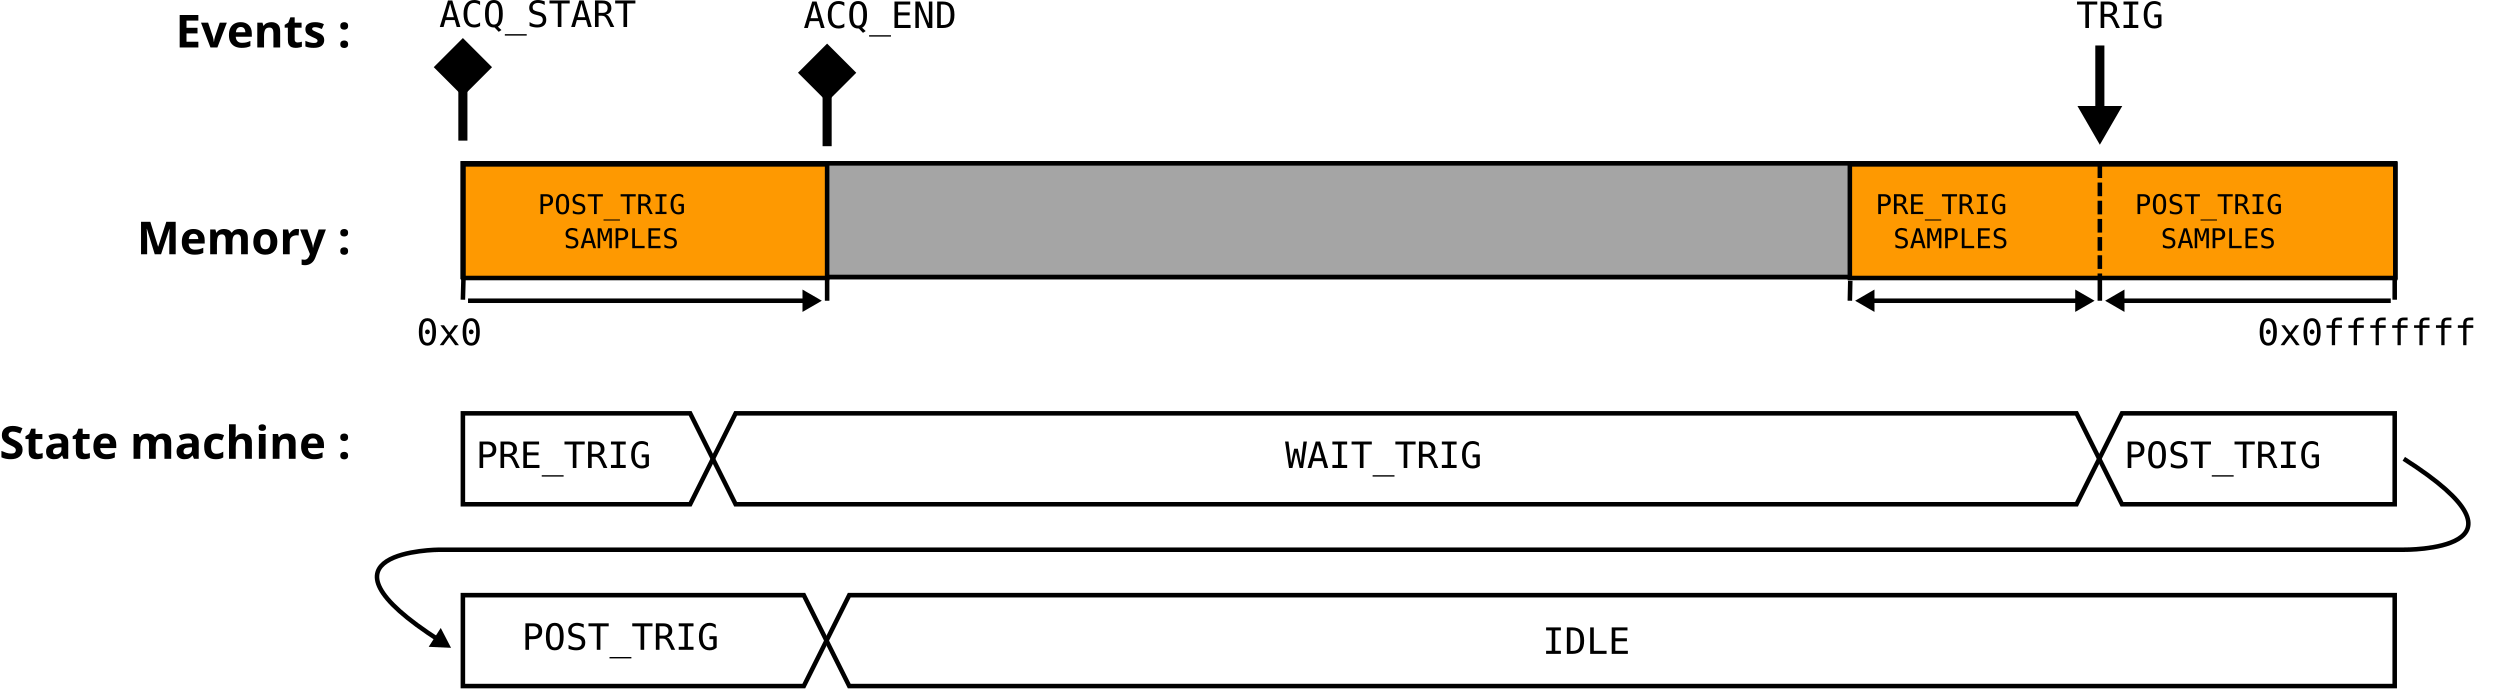
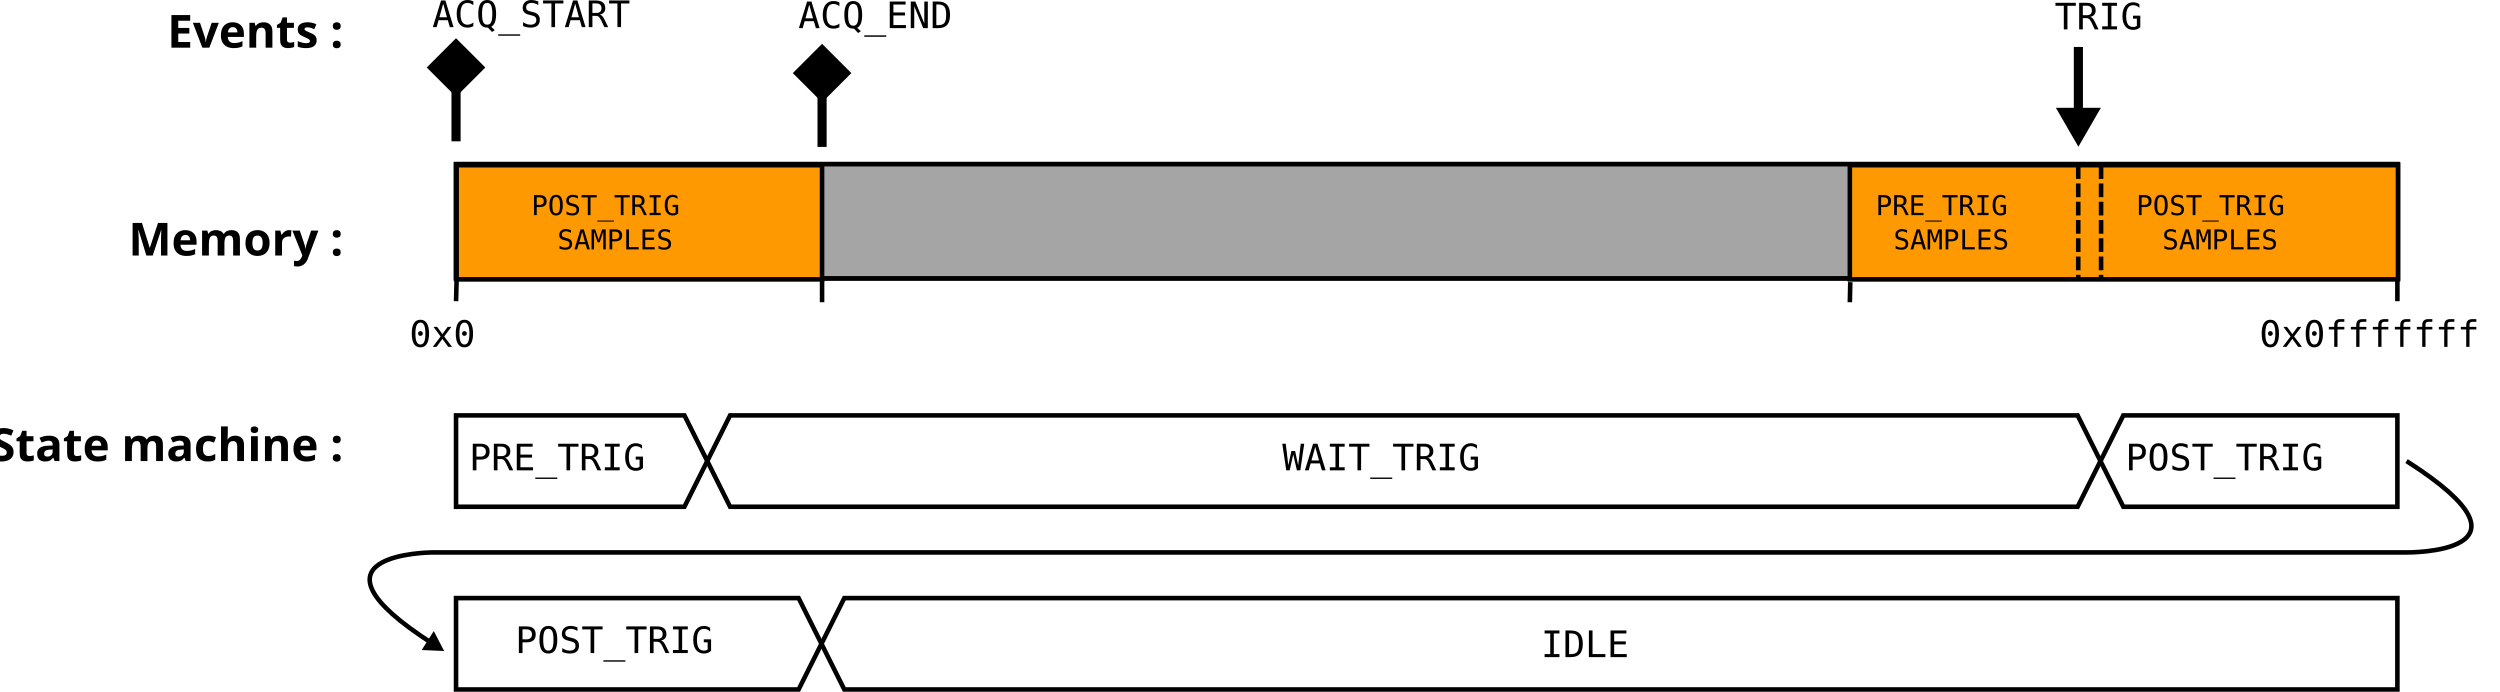
- <svg xmlns="http://www.w3.org/2000/svg" width="550" height="151.438" id="svg11097" version="1.1">
+ <svg xmlns="http://www.w3.org/2000/svg" width="547.3" height="151.438" id="svg11097" version="1.1">
  <defs id="defs11099">
    <marker orient="auto" refY="0" refX="0" id="TriangleInM" style="overflow:visible">
      <path id="path6392" d="m 5.77,0 -8.65,5 0,-10 8.65,5 z" style="fill-rule:evenodd;stroke:#000000;stroke-width:1pt;marker-start:none" transform="scale(-0.4,-0.4)" />
    </marker>
    <marker orient="auto" refY="0" refX="0" id="TriangleOutM-7" style="overflow:visible">
      <path id="path3734-9" d="m 5.77,0 -8.65,5 0,-10 8.65,5 z" style="fill-rule:evenodd;stroke:#000000;stroke-width:1pt;marker-start:none" transform="scale(0.4,0.4)" />
    </marker>
    <marker orient="auto" refY="0" refX="0" id="marker11034" style="overflow:visible">
      <path id="path11036" d="m 5.77,0 -8.65,5 0,-10 8.65,5 z" style="fill-rule:evenodd;stroke:#000000;stroke-width:1pt;marker-start:none" transform="scale(-0.4,-0.4)" />
    </marker>
    <marker orient="auto" refY="0" refX="0" id="marker11038" style="overflow:visible">
      <path id="path11040" d="m 5.77,0 -8.65,5 0,-10 8.65,5 z" style="fill-rule:evenodd;stroke:#000000;stroke-width:1pt;marker-start:none" transform="scale(0.4,0.4)" />
    </marker>
    <marker orient="auto" refY="0" refX="0" id="DiamondM" style="overflow:visible">
      <path id="path6338" d="M 0,-7.071 -7.071,0 0,7.071 7.071,0 0,-7.071 z" style="fill-rule:evenodd;stroke:#000000;stroke-width:1pt;marker-start:none" transform="scale(0.4,0.4)" />
    </marker>
    <marker orient="auto" refY="0" refX="0" id="marker11044" style="overflow:visible">
      <path id="path11046" d="m 5.77,0 -8.65,5 0,-10 8.65,5 z" style="fill-rule:evenodd;stroke:#000000;stroke-width:1pt;marker-start:none" transform="scale(0.4,0.4)" />
    </marker>
    <marker orient="auto" refY="0" refX="0" id="marker11048" style="overflow:visible">
      <path id="path11050" d="M 0,-7.071 -7.071,0 0,7.071 7.071,0 0,-7.071 z" style="fill-rule:evenodd;stroke:#000000;stroke-width:1pt;marker-start:none" transform="scale(0.4,0.4)" />
    </marker>
    <marker orient="auto" refY="0" refX="0" id="TriangleInM-5" style="overflow:visible">
      <path id="path6392-4" d="m 5.77,0 -8.65,5 0,-10 8.65,5 z" style="fill-rule:evenodd;stroke:#000000;stroke-width:1pt;marker-start:none" transform="scale(-0.4,-0.4)" />
    </marker>
    <marker orient="auto" refY="0" refX="0" id="TriangleOutM-7-8" style="overflow:visible">
      <path id="path3734-9-4" d="m 5.77,0 -8.65,5 0,-10 8.65,5 z" style="fill-rule:evenodd;stroke:#000000;stroke-width:1pt;marker-start:none" transform="scale(0.4,0.4)" />
    </marker>
    <marker orient="auto" refY="0" refX="0" id="TriangleInM-4" style="overflow:visible">
      <path id="path6392-2" d="m 5.77,0 -8.65,5 0,-10 8.65,5 z" style="fill-rule:evenodd;stroke:#000000;stroke-width:1pt;marker-start:none" transform="scale(-0.4,-0.4)" />
    </marker>
    <marker orient="auto" refY="0" refX="0" id="TriangleOutM-7-9" style="overflow:visible">
      <path id="path3734-9-47" d="m 5.77,0 -8.65,5 0,-10 8.65,5 z" style="fill-rule:evenodd;stroke:#000000;stroke-width:1pt;marker-start:none" transform="scale(0.4,0.4)" />
    </marker>
  </defs>
-   <g id="layer1" transform="translate(-67.37251,-261.6994)">
-     <rect style="opacity:0.99;fill:none;stroke:#000000;stroke-width:1;stroke-linejoin:miter;stroke-miterlimit:4;stroke-opacity:1;stroke-dasharray:none;stroke-dashoffset:0" id="rect3287" width="425" height="25" x="169.207" y="297.637" />
-     <path style="fill:none;stroke:#000000;stroke-width:2;stroke-linecap:square;stroke-linejoin:miter;stroke-miterlimit:4;stroke-opacity:1;stroke-dasharray:none;marker-mid:none;marker-end:url(#DiamondM)" d="m 169.207,291.637 0,-15.158" id="path5968" />
-     <path style="fill:none;stroke:#000000;stroke-width:2;stroke-linecap:square;stroke-linejoin:miter;stroke-miterlimit:4;stroke-opacity:1;stroke-dasharray:none;marker-mid:none;marker-end:url(#TriangleOutM-7)" d="m 529.339,272.705 0,15.158" id="path5968-1" />
-     <text xml:space="preserve" style="font-size:10px;font-style:normal;font-variant:normal;font-weight:bold;font-stretch:normal;text-align:end;line-height:125%;writing-mode:lr-tb;text-anchor:end;fill:#000000;fill-opacity:1;stroke:none;font-family:Verdana;-inkscape-font-specification:Verdana Bold" x="157.522" y="272.137" id="text3281-3">
-       <tspan id="tspan4235-0" x="157.522" y="272.137">Events :</tspan>
+   <g id="layer1" transform="translate(-67.40617,-261.9742)">
+     <rect style="opacity:0.99;fill:none;stroke:#000000;stroke-width:1;stroke-linejoin:miter;stroke-miterlimit:4;stroke-opacity:1;stroke-dasharray:none;stroke-dashoffset:0" id="rect3287" width="425" height="25" x="167.241" y="297.912" />
+     <path style="fill:none;stroke:#000000;stroke-width:2;stroke-linecap:square;stroke-linejoin:miter;stroke-miterlimit:4;stroke-opacity:1;stroke-dasharray:none;marker-mid:none;marker-end:url(#DiamondM)" d="m 167.241,291.912 0,-15.158" id="path5968" />
+     <path style="fill:none;stroke:#000000;stroke-width:2;stroke-linecap:square;stroke-linejoin:miter;stroke-miterlimit:4;stroke-opacity:1;stroke-dasharray:none;marker-mid:none;marker-end:url(#TriangleOutM-7)" d="m 522.406,273.254 0,15.158" id="path5968-1" />
+     <text xml:space="preserve" style="font-size:10px;font-style:normal;font-variant:normal;font-weight:bold;font-stretch:normal;text-align:end;line-height:125%;writing-mode:lr-tb;text-anchor:end;fill:#000000;fill-opacity:1;stroke:none;font-family:Verdana;-inkscape-font-specification:Verdana Bold" x="155.556" y="272.412" id="text3281-3">
+       <tspan id="tspan4235-0" x="155.556" y="272.412">Events :</tspan>
    </text>
-     <text xml:space="preserve" style="font-size:10px;font-style:normal;font-variant:normal;font-weight:bold;font-stretch:normal;text-align:end;line-height:125%;writing-mode:lr-tb;text-anchor:end;fill:#000000;fill-opacity:1;stroke:none;font-family:Verdana;-inkscape-font-specification:Verdana Bold" x="157.522" y="317.637" id="text3281-3-4">
-       <tspan id="tspan4235-0-8" x="157.522" y="317.637">Memory :</tspan>
+     <text xml:space="preserve" style="font-size:10px;font-style:normal;font-variant:normal;font-weight:bold;font-stretch:normal;text-align:end;line-height:125%;writing-mode:lr-tb;text-anchor:end;fill:#000000;fill-opacity:1;stroke:none;font-family:Verdana;-inkscape-font-specification:Verdana Bold" x="155.556" y="317.912" id="text3281-3-4">
+       <tspan id="tspan4235-0-8" x="155.556" y="317.912">Memory :</tspan>
    </text>
-     <text xml:space="preserve" style="font-size:10px;font-style:normal;font-variant:normal;font-weight:bold;font-stretch:normal;text-align:end;line-height:125%;writing-mode:lr-tb;text-anchor:end;fill:#000000;fill-opacity:1;stroke:none;font-family:Verdana;-inkscape-font-specification:Verdana Bold" x="157.522" y="362.637" id="text3281-3-2">
-       <tspan id="tspan4235-0-0" x="157.522" y="362.637">State machine :</tspan>
+     <text xml:space="preserve" style="font-size:10px;font-style:normal;font-variant:normal;font-weight:bold;font-stretch:normal;text-align:end;line-height:125%;writing-mode:lr-tb;text-anchor:end;fill:#000000;fill-opacity:1;stroke:none;font-family:Verdana;-inkscape-font-specification:Verdana Bold" x="155.556" y="362.912" id="text3281-3-2">
+       <tspan id="tspan4235-0-0" x="155.556" y="362.912">State machine :</tspan>
    </text>
-     <path style="fill:none;stroke:#000000;stroke-width:2;stroke-linecap:square;stroke-linejoin:miter;stroke-miterlimit:4;stroke-opacity:1;stroke-dasharray:none;marker-mid:none;marker-end:url(#DiamondM)" d="m 249.339,292.862 0,-15.158" id="path5968-5" />
-     <text xml:space="preserve" style="font-size:8px;font-style:normal;font-variant:normal;font-weight:normal;font-stretch:normal;text-align:center;line-height:125%;writing-mode:lr-tb;text-anchor:middle;fill:#000000;fill-opacity:1;stroke:none;font-family:Verdana;-inkscape-font-specification:Verdana" x="190.864" y="267.637" id="text3291-3">
-       <tspan x="190.864" y="267.637" id="tspan3295-7" style="font-style:normal;font-variant:normal;font-weight:normal;font-stretch:normal;font-family:Monospace;-inkscape-font-specification:Monospace">ACQ_START</tspan>
+     <path style="fill:none;stroke:#000000;stroke-width:2;stroke-linecap:square;stroke-linejoin:miter;stroke-miterlimit:4;stroke-opacity:1;stroke-dasharray:none;marker-mid:none;marker-end:url(#DiamondM)" d="m 247.373,293.137 0,-15.158" id="path5968-5" />
+     <text xml:space="preserve" style="font-size:8px;font-style:normal;font-variant:normal;font-weight:normal;font-stretch:normal;text-align:center;line-height:125%;writing-mode:lr-tb;text-anchor:middle;fill:#000000;fill-opacity:1;stroke:none;font-family:Verdana;-inkscape-font-specification:Verdana" x="188.897" y="267.912" id="text3291-3">
+       <tspan x="188.897" y="267.912" id="tspan3295-7" style="font-style:normal;font-variant:normal;font-weight:normal;font-stretch:normal;font-family:Monospace;-inkscape-font-specification:Monospace">ACQ_START</tspan>
    </text>
-     <text xml:space="preserve" style="font-size:8px;font-style:normal;font-variant:normal;font-weight:normal;font-stretch:normal;text-align:center;line-height:125%;writing-mode:lr-tb;text-anchor:middle;fill:#000000;fill-opacity:1;stroke:none;font-family:Verdana;-inkscape-font-specification:Verdana" x="538.964" y="267.862" id="text3291-3-7">
-       <tspan x="538.964" y="267.862" id="tspan3295-7-8" style="font-style:normal;font-variant:normal;font-weight:normal;font-stretch:normal;font-family:Monospace;-inkscape-font-specification:Monospace">TRIG</tspan>
+     <text xml:space="preserve" style="font-size:8px;font-style:normal;font-variant:normal;font-weight:normal;font-stretch:normal;text-align:center;line-height:125%;writing-mode:lr-tb;text-anchor:middle;fill:#000000;fill-opacity:1;stroke:none;font-family:Verdana;-inkscape-font-specification:Verdana" x="532.031" y="268.412" id="text3291-3-7">
+       <tspan x="532.031" y="268.412" id="tspan3295-7-8" style="font-style:normal;font-variant:normal;font-weight:normal;font-stretch:normal;font-family:Monospace;-inkscape-font-specification:Monospace">TRIG</tspan>
    </text>
-     <text xml:space="preserve" style="font-size:8px;font-style:normal;font-variant:normal;font-weight:normal;font-stretch:normal;text-align:center;line-height:125%;writing-mode:lr-tb;text-anchor:middle;fill:#000000;fill-opacity:1;stroke:none;font-family:Verdana;-inkscape-font-specification:Verdana" x="266.183" y="267.862" id="text3291-3-4">
-       <tspan x="266.183" y="267.862" id="tspan3295-7-5" style="font-style:normal;font-variant:normal;font-weight:normal;font-stretch:normal;font-family:Monospace;-inkscape-font-specification:Monospace">ACQ_END</tspan>
+     <text xml:space="preserve" style="font-size:8px;font-style:normal;font-variant:normal;font-weight:normal;font-stretch:normal;text-align:center;line-height:125%;writing-mode:lr-tb;text-anchor:middle;fill:#000000;fill-opacity:1;stroke:none;font-family:Verdana;-inkscape-font-specification:Verdana" x="264.216" y="268.137" id="text3291-3-4">
+       <tspan x="264.216" y="268.137" id="tspan3295-7-5" style="font-style:normal;font-variant:normal;font-weight:normal;font-stretch:normal;font-family:Monospace;-inkscape-font-specification:Monospace">ACQ_END</tspan>
    </text>
-     <text xml:space="preserve" style="font-size:8px;font-style:normal;font-variant:normal;font-weight:normal;font-stretch:normal;text-align:center;line-height:125%;writing-mode:lr-tb;text-anchor:middle;fill:#000000;fill-opacity:1;stroke:none;font-family:Verdana;-inkscape-font-specification:Verdana" x="196.573" y="364.662" id="text3291-3-42">
-       <tspan x="196.573" y="364.662" id="tspan3295-7-6" style="font-style:normal;font-variant:normal;font-weight:normal;font-stretch:normal;font-family:Monospace;-inkscape-font-specification:Monospace">PRE_TRIG</tspan>
+     <text xml:space="preserve" style="font-size:8px;font-style:normal;font-variant:normal;font-weight:normal;font-stretch:normal;text-align:center;line-height:125%;writing-mode:lr-tb;text-anchor:middle;fill:#000000;fill-opacity:1;stroke:none;font-family:Verdana;-inkscape-font-specification:Verdana" x="194.606" y="364.937" id="text3291-3-42">
+       <tspan x="194.606" y="364.937" id="tspan3295-7-6" style="font-style:normal;font-variant:normal;font-weight:normal;font-stretch:normal;font-family:Monospace;-inkscape-font-specification:Monospace">PRE_TRIG</tspan>
    </text>
-     <text xml:space="preserve" style="font-size:8px;font-style:normal;font-variant:normal;font-weight:normal;font-stretch:normal;text-align:center;line-height:125%;writing-mode:lr-tb;text-anchor:middle;fill:#000000;fill-opacity:1;stroke:none;font-family:Verdana;-inkscape-font-specification:Verdana" x="376.957" y="364.662" id="text3291-3-3">
-       <tspan x="376.957" y="364.662" id="tspan3295-7-0" style="font-style:normal;font-variant:normal;font-weight:normal;font-stretch:normal;font-family:Monospace;-inkscape-font-specification:Monospace">WAIT_TRIG</tspan>
+     <text xml:space="preserve" style="font-size:8px;font-style:normal;font-variant:normal;font-weight:normal;font-stretch:normal;text-align:center;line-height:125%;writing-mode:lr-tb;text-anchor:middle;fill:#000000;fill-opacity:1;stroke:none;font-family:Verdana;-inkscape-font-specification:Verdana" x="374.991" y="364.937" id="text3291-3-3">
+       <tspan x="374.991" y="364.937" id="tspan3295-7-0" style="font-style:normal;font-variant:normal;font-weight:normal;font-stretch:normal;font-family:Monospace;-inkscape-font-specification:Monospace">WAIT_TRIG</tspan>
    </text>
-     <text xml:space="preserve" style="font-size:8px;font-style:normal;font-variant:normal;font-weight:normal;font-stretch:normal;text-align:center;line-height:125%;writing-mode:lr-tb;text-anchor:middle;fill:#000000;fill-opacity:1;stroke:none;font-family:Verdana;-inkscape-font-specification:Verdana" x="209.073" y="404.662" id="text3291-3-6">
-       <tspan x="209.073" y="404.662" id="tspan3295-7-62" style="font-style:normal;font-variant:normal;font-weight:normal;font-stretch:normal;font-family:Monospace;-inkscape-font-specification:Monospace">POST_TRIG</tspan>
+     <text xml:space="preserve" style="font-size:8px;font-style:normal;font-variant:normal;font-weight:normal;font-stretch:normal;text-align:center;line-height:125%;writing-mode:lr-tb;text-anchor:middle;fill:#000000;fill-opacity:1;stroke:none;font-family:Verdana;-inkscape-font-specification:Verdana" x="207.106" y="404.937" id="text3291-3-6">
+       <tspan x="207.106" y="404.937" id="tspan3295-7-62" style="font-style:normal;font-variant:normal;font-weight:normal;font-stretch:normal;font-family:Monospace;-inkscape-font-specification:Monospace">POST_TRIG</tspan>
    </text>
-     <text xml:space="preserve" style="font-size:8px;font-style:normal;font-variant:normal;font-weight:normal;font-stretch:normal;text-align:center;line-height:125%;writing-mode:lr-tb;text-anchor:middle;fill:#000000;fill-opacity:1;stroke:none;font-family:Verdana;-inkscape-font-specification:Verdana" x="421.569" y="405.553" id="text3291-3-9">
-       <tspan x="421.569" y="405.553" id="tspan3295-7-63" style="font-style:normal;font-variant:normal;font-weight:normal;font-stretch:normal;font-family:Monospace;-inkscape-font-specification:Monospace">IDLE</tspan>
+     <text xml:space="preserve" style="font-size:8px;font-style:normal;font-variant:normal;font-weight:normal;font-stretch:normal;text-align:center;line-height:125%;writing-mode:lr-tb;text-anchor:middle;fill:#000000;fill-opacity:1;stroke:none;font-family:Verdana;-inkscape-font-specification:Verdana" x="419.602" y="405.828" id="text3291-3-9">
+       <tspan x="419.602" y="405.828" id="tspan3295-7-63" style="font-style:normal;font-variant:normal;font-weight:normal;font-stretch:normal;font-family:Monospace;-inkscape-font-specification:Monospace">IDLE</tspan>
    </text>
-     <rect style="opacity:0.99;fill:#a4a4a4;fill-opacity:1;stroke:#000000;stroke-width:1;stroke-linejoin:miter;stroke-miterlimit:4;stroke-opacity:1;stroke-dasharray:none;stroke-dashoffset:0" id="rect3287-5" width="425.131" height="25" x="169.207" y="297.637" />
-     <text xml:space="preserve" style="font-size:8px;font-style:normal;font-variant:normal;font-weight:normal;font-stretch:normal;text-align:center;line-height:125%;writing-mode:lr-tb;text-anchor:middle;fill:#000000;fill-opacity:1;stroke:none;font-family:Verdana;-inkscape-font-specification:Verdana" x="171.426" y="337.637" id="text3291-3-90">
-       <tspan x="171.426" y="337.637" id="tspan3295-7-4" style="font-style:normal;font-variant:normal;font-weight:normal;font-stretch:normal;font-family:Monospace;-inkscape-font-specification:Monospace">0x0</tspan>
+     <rect style="opacity:0.99;fill:#a4a4a4;fill-opacity:1;stroke:#000000;stroke-width:1;stroke-linejoin:miter;stroke-miterlimit:4;stroke-opacity:1;stroke-dasharray:none;stroke-dashoffset:0" id="rect3287-5" width="425.131" height="25" x="167.241" y="297.912" />
+     <text xml:space="preserve" style="font-size:8px;font-style:normal;font-variant:normal;font-weight:normal;font-stretch:normal;text-align:center;line-height:125%;writing-mode:lr-tb;text-anchor:middle;fill:#000000;fill-opacity:1;stroke:none;font-family:Verdana;-inkscape-font-specification:Verdana" x="169.46" y="337.912" id="text3291-3-90">
+       <tspan x="169.46" y="337.912" id="tspan3295-7-4" style="font-style:normal;font-variant:normal;font-weight:normal;font-stretch:normal;font-family:Monospace;-inkscape-font-specification:Monospace">0x0</tspan>
    </text>
-     <text xml:space="preserve" style="font-size:8px;font-style:normal;font-variant:normal;font-weight:normal;font-stretch:normal;text-align:center;line-height:125%;writing-mode:lr-tb;text-anchor:middle;fill:#000000;fill-opacity:1;stroke:none;font-family:Verdana;-inkscape-font-specification:Verdana" x="593.27" y="337.637" id="text3291-3-90-76">
-       <tspan x="593.27" y="337.637" id="tspan3295-7-4-3" style="font-style:normal;font-variant:normal;font-weight:normal;font-stretch:normal;font-family:Monospace;-inkscape-font-specification:Monospace">0x0fffffff</tspan>
+     <text xml:space="preserve" style="font-size:8px;font-style:normal;font-variant:normal;font-weight:normal;font-stretch:normal;text-align:center;line-height:125%;writing-mode:lr-tb;text-anchor:middle;fill:#000000;fill-opacity:1;stroke:none;font-family:Verdana;-inkscape-font-specification:Verdana" x="591.304" y="337.912" id="text3291-3-90-76">
+       <tspan x="591.304" y="337.912" id="tspan3295-7-4-3" style="font-style:normal;font-variant:normal;font-weight:normal;font-stretch:normal;font-family:Monospace;-inkscape-font-specification:Monospace">0x0fffffff</tspan>
    </text>
-     <path style="fill:none;stroke:#000000;stroke-width:1px;stroke-linecap:butt;stroke-linejoin:miter;stroke-opacity:1" d="m 169.339,322.862 -0.131,4.775" id="path10314" />
-     <path style="fill:none;stroke:#000000;stroke-width:1px;stroke-linecap:butt;stroke-linejoin:miter;stroke-opacity:1" d="m 529.339,322.862 0,5" id="path10316" />
-     <path style="fill:none;stroke:#000000;stroke-width:1px;stroke-linecap:butt;stroke-linejoin:miter;stroke-opacity:1" d="m 474.432,323.466 -0.093,4.396" id="path10318" />
-     <path style="fill:none;stroke:#000000;stroke-width:1px;stroke-linecap:butt;stroke-linejoin:miter;stroke-opacity:1" d="m 594.207,322.637 0,5" id="path10320" />
-     <path style="fill:none;stroke:#000000;stroke-width:1px;stroke-linecap:butt;stroke-linejoin:miter;stroke-opacity:1" d="m 249.339,322.862 0,5" id="path10344" />
-     <path style="fill:none;stroke:#000000;stroke-width:1px;stroke-linecap:butt;stroke-linejoin:miter;stroke-opacity:1;marker-start:url(#TriangleInM);marker-end:url(#TriangleOutM-7)" d="m 478.339,327.862 47,0" id="path10346" />
-     <path style="fill:none;stroke:#000000;stroke-width:1;stroke-linecap:butt;stroke-linejoin:miter;stroke-miterlimit:4;stroke-opacity:1;stroke-dasharray:none;marker-start:url(#TriangleInM);marker-end:none" d="m 533.339,327.862 60,0" id="path10346-7" />
-     <rect style="opacity:0.99;fill:#ff9900;fill-opacity:1;stroke:#000000;stroke-width:1;stroke-linejoin:miter;stroke-miterlimit:4;stroke-opacity:1;stroke-dasharray:none;stroke-dashoffset:0" id="rect3287-5-2" width="80" height="25" x="169.339" y="297.862" />
-     <text xml:space="preserve" style="font-size:8px;font-style:normal;font-variant:normal;font-weight:normal;font-stretch:normal;text-align:center;line-height:125%;writing-mode:lr-tb;text-anchor:middle;fill:#000000;fill-opacity:1;stroke:none;font-family:Verdana;-inkscape-font-specification:Verdana" x="209.238" y="308.796" id="text3291-3-90-6-6">
-       <tspan x="209.238" y="308.796" id="tspan3295-7-4-5-1" style="font-size:6px;font-style:normal;font-variant:normal;font-weight:normal;font-stretch:normal;font-family:Monospace;-inkscape-font-specification:Monospace">POST_TRIG</tspan>
-       <tspan x="209.238" y="316.296" style="font-size:6px;font-style:normal;font-variant:normal;font-weight:normal;font-stretch:normal;font-family:Monospace;-inkscape-font-specification:Monospace" id="tspan12419">SAMPLES</tspan>
+     <path style="fill:none;stroke:#000000;stroke-width:1px;stroke-linecap:butt;stroke-linejoin:miter;stroke-opacity:1" d="m 167.373,323.137 -0.131,4.775" id="path10314" />
+     <path style="fill:none;stroke:#000000;stroke-width:1px;stroke-linecap:butt;stroke-linejoin:miter;stroke-opacity:1" d="m 472.466,323.741 -0.093,4.396" id="path10318" />
+     <path style="fill:none;stroke:#000000;stroke-width:1px;stroke-linecap:butt;stroke-linejoin:miter;stroke-opacity:1" d="m 592.241,322.912 0,5" id="path10320" />
+     <path style="fill:none;stroke:#000000;stroke-width:1px;stroke-linecap:butt;stroke-linejoin:miter;stroke-opacity:1" d="m 247.373,323.137 0,5" id="path10344" />
+     <rect style="opacity:0.99;fill:#ff9900;fill-opacity:1;stroke:#000000;stroke-width:1;stroke-linejoin:miter;stroke-miterlimit:4;stroke-opacity:1;stroke-dasharray:none;stroke-dashoffset:0" id="rect3287-5-2" width="80" height="25" x="167.373" y="298.137" />
+     <text xml:space="preserve" style="font-size:8px;font-style:normal;font-variant:normal;font-weight:normal;font-stretch:normal;text-align:center;line-height:125%;writing-mode:lr-tb;text-anchor:middle;fill:#000000;fill-opacity:1;stroke:none;font-family:Verdana;-inkscape-font-specification:Verdana" x="207.271" y="309.071" id="text3291-3-90-6-6">
+       <tspan x="207.271" y="309.071" id="tspan3295-7-4-5-1" style="font-size:6px;font-style:normal;font-variant:normal;font-weight:normal;font-stretch:normal;font-family:Monospace;-inkscape-font-specification:Monospace">POST_TRIG</tspan>
+       <tspan x="207.271" y="316.571" style="font-size:6px;font-style:normal;font-variant:normal;font-weight:normal;font-stretch:normal;font-family:Monospace;-inkscape-font-specification:Monospace" id="tspan12419">SAMPLES</tspan>
    </text>
-     <rect style="opacity:0.99;fill:#ff9900;fill-opacity:1;stroke:#000000;stroke-width:1;stroke-linejoin:miter;stroke-miterlimit:4;stroke-opacity:1;stroke-dasharray:none;stroke-dashoffset:0" id="rect3287-5-2-5" width="120" height="25" x="474.339" y="297.862" />
-     <path style="fill:none;stroke:#000000;stroke-width:1px;stroke-linecap:butt;stroke-linejoin:miter;stroke-opacity:1;marker-start:none;marker-end:url(#TriangleOutM-7)" d="m 170.339,327.862 75,0" id="path10346-7-0" />
-     <text xml:space="preserve" style="font-size:8px;font-style:normal;font-variant:normal;font-weight:normal;font-stretch:normal;text-align:center;line-height:125%;writing-mode:lr-tb;text-anchor:middle;fill:#000000;fill-opacity:1;stroke:none;font-family:Verdana;-inkscape-font-specification:Verdana" x="560.581" y="308.796" id="text3291-3-90-6-6-8">
-       <tspan x="560.581" y="308.796" id="tspan3295-7-4-5-1-1" style="font-size:6px;font-style:normal;font-variant:normal;font-weight:normal;font-stretch:normal;font-family:Monospace;-inkscape-font-specification:Monospace">POST_TRIG</tspan>
-       <tspan x="560.581" y="316.296" style="font-size:6px;font-style:normal;font-variant:normal;font-weight:normal;font-stretch:normal;font-family:Monospace;-inkscape-font-specification:Monospace" id="tspan12419-5">SAMPLES</tspan>
+     <rect style="opacity:0.99;fill:#ff9900;fill-opacity:1;stroke:#000000;stroke-width:1;stroke-linejoin:miter;stroke-miterlimit:4;stroke-opacity:1;stroke-dasharray:none;stroke-dashoffset:0" id="rect3287-5-2-5" width="120" height="25" x="472.373" y="298.137" />
+     <text xml:space="preserve" style="font-size:8px;font-style:normal;font-variant:normal;font-weight:normal;font-stretch:normal;text-align:center;line-height:125%;writing-mode:lr-tb;text-anchor:middle;fill:#000000;fill-opacity:1;stroke:none;font-family:Verdana;-inkscape-font-specification:Verdana" x="558.615" y="309.071" id="text3291-3-90-6-6-8">
+       <tspan x="558.615" y="309.071" id="tspan3295-7-4-5-1-1" style="font-size:6px;font-style:normal;font-variant:normal;font-weight:normal;font-stretch:normal;font-family:Monospace;-inkscape-font-specification:Monospace">POST_TRIG</tspan>
+       <tspan x="558.615" y="316.571" style="font-size:6px;font-style:normal;font-variant:normal;font-weight:normal;font-stretch:normal;font-family:Monospace;-inkscape-font-specification:Monospace" id="tspan12419-5">SAMPLES</tspan>
    </text>
-     <text xml:space="preserve" style="font-size:8px;font-style:normal;font-variant:normal;font-weight:normal;font-stretch:normal;text-align:center;line-height:125%;writing-mode:lr-tb;text-anchor:middle;fill:#000000;fill-opacity:1;stroke:none;font-family:Verdana;-inkscape-font-specification:Verdana" x="501.738" y="308.796" id="text3291-3-90-6">
-       <tspan x="501.738" y="308.796" id="tspan3295-7-4-5" style="font-size:6px;font-style:normal;font-variant:normal;font-weight:normal;font-stretch:normal;font-family:Monospace;-inkscape-font-specification:Monospace">PRE_TRIG</tspan>
-       <tspan x="501.738" y="316.296" style="font-size:6px;font-style:normal;font-variant:normal;font-weight:normal;font-stretch:normal;font-family:Monospace;-inkscape-font-specification:Monospace" id="tspan12417">SAMPLES</tspan>
+     <text xml:space="preserve" style="font-size:8px;font-style:normal;font-variant:normal;font-weight:normal;font-stretch:normal;text-align:center;line-height:125%;writing-mode:lr-tb;text-anchor:middle;fill:#000000;fill-opacity:1;stroke:none;font-family:Verdana;-inkscape-font-specification:Verdana" x="499.771" y="309.071" id="text3291-3-90-6">
+       <tspan x="499.771" y="309.071" id="tspan3295-7-4-5" style="font-size:6px;font-style:normal;font-variant:normal;font-weight:normal;font-stretch:normal;font-family:Monospace;-inkscape-font-specification:Monospace">PRE_TRIG</tspan>
+       <tspan x="499.771" y="316.571" style="font-size:6px;font-style:normal;font-variant:normal;font-weight:normal;font-stretch:normal;font-family:Monospace;-inkscape-font-specification:Monospace" id="tspan12417">SAMPLES</tspan>
    </text>
-     <path style="fill:none;stroke:#000000;stroke-width:1;stroke-linecap:butt;stroke-linejoin:miter;stroke-miterlimit:4;stroke-opacity:1;stroke-dasharray:3, 1;stroke-dashoffset:0" d="m 529.339,297.862 0,25" id="path12449" />
-     <path style="fill:none;stroke:#000000;stroke-width:1px;stroke-linecap:butt;stroke-linejoin:miter;stroke-opacity:1" d="m 224.207,362.637 5,-10 295,0 5,10 -5,10 -295,0 -5,-10 z" id="path12993" />
-     <path style="fill:none;stroke:#000000;stroke-width:1px;stroke-linecap:butt;stroke-linejoin:miter;stroke-opacity:1" d="m 529.207,362.637 5,-10 60,0 0,20 -60,0 -5,-10 z" id="path12995" />
-     <path style="fill:none;stroke:#000000;stroke-width:1px;stroke-linecap:butt;stroke-linejoin:miter;stroke-opacity:1" d="m 169.207,392.637 0,20 75,0 5,-10 -5,-10 -75,0 z" id="path12997" />
-     <path style="fill:none;stroke:#000000;stroke-width:1px;stroke-linecap:butt;stroke-linejoin:miter;stroke-opacity:1" d="m 249.207,402.637 5,-10 340,0 0,20 -340,0 -5,-10 z" id="path13003" />
-     <text xml:space="preserve" style="font-size:8px;font-style:normal;font-variant:normal;font-weight:normal;font-stretch:normal;text-align:center;line-height:125%;writing-mode:lr-tb;text-anchor:middle;fill:#000000;fill-opacity:1;stroke:none;font-family:Verdana;-inkscape-font-specification:Verdana" x="561.573" y="364.662" id="text3291-3-6-6">
-       <tspan x="561.573" y="364.662" id="tspan3295-7-62-5" style="font-style:normal;font-variant:normal;font-weight:normal;font-stretch:normal;font-family:Monospace;-inkscape-font-specification:Monospace">POST_TRIG</tspan>
+     <path style="fill:none;stroke:#000000;stroke-width:1;stroke-linecap:butt;stroke-linejoin:miter;stroke-miterlimit:4;stroke-opacity:1;stroke-dasharray:3, 1;stroke-dashoffset:0" d="m 527.373,298.137 0,25" id="path12449" />
+     <path style="fill:none;stroke:#000000;stroke-width:1px;stroke-linecap:butt;stroke-linejoin:miter;stroke-opacity:1" d="m 222.241,362.912 5,-10 295,0 5,10 -5,10 -295,0 -5,-10 z" id="path12993" />
+     <path style="fill:none;stroke:#000000;stroke-width:1px;stroke-linecap:butt;stroke-linejoin:miter;stroke-opacity:1" d="m 527.241,362.912 5,-10 60,0 0,20 -60,0 -5,-10 z" id="path12995" />
+     <path style="fill:none;stroke:#000000;stroke-width:1px;stroke-linecap:butt;stroke-linejoin:miter;stroke-opacity:1" d="m 167.241,392.912 0,20 75,0 5,-10 -5,-10 -75,0 z" id="path12997" />
+     <path style="fill:none;stroke:#000000;stroke-width:1px;stroke-linecap:butt;stroke-linejoin:miter;stroke-opacity:1" d="m 247.241,402.912 5,-10 340,0 0,20 -340,0 -5,-10 z" id="path13003" />
+     <text xml:space="preserve" style="font-size:8px;font-style:normal;font-variant:normal;font-weight:normal;font-stretch:normal;text-align:center;line-height:125%;writing-mode:lr-tb;text-anchor:middle;fill:#000000;fill-opacity:1;stroke:none;font-family:Verdana;-inkscape-font-specification:Verdana" x="559.606" y="364.937" id="text3291-3-6-6">
+       <tspan x="559.606" y="364.937" id="tspan3295-7-62-5" style="font-style:normal;font-variant:normal;font-weight:normal;font-stretch:normal;font-family:Monospace;-inkscape-font-specification:Monospace">POST_TRIG</tspan>
    </text>
-     <path style="fill:none;stroke:#000000;stroke-width:1px;stroke-linecap:butt;stroke-linejoin:miter;stroke-opacity:1;marker-start:url(#TriangleInM-4)" d="m 164.207,402.689 c -31.145,-19.911 -0.21,-20.052 -0.21,-20.052 l 432.21,0 c 0,0 31.962,0.357 0,-20" id="path13030" />
-     <path style="fill:none;stroke:#000000;stroke-width:1px;stroke-linecap:butt;stroke-linejoin:miter;stroke-opacity:1" d="m 224.207,362.637 -5,-10 -50,0 0,20 50,0 5,-10 z" id="path13440" />
+     <path style="fill:none;stroke:#000000;stroke-width:1px;stroke-linecap:butt;stroke-linejoin:miter;stroke-opacity:1;marker-start:url(#TriangleInM-4)" d="m 162.241,402.964 c -31.145,-19.911 -0.21,-20.052 -0.21,-20.052 l 432.21,0 c 0,0 31.962,0.357 0,-20" id="path13030" />
+     <path style="fill:none;stroke:#000000;stroke-width:1px;stroke-linecap:butt;stroke-linejoin:miter;stroke-opacity:1" d="m 222.241,362.912 -5,-10 -50,0 0,20 50,0 5,-10 z" id="path13440" />
+     <path style="fill:none;stroke:#000000;stroke-width:1;stroke-linecap:butt;stroke-linejoin:miter;stroke-miterlimit:4;stroke-opacity:1;stroke-dasharray:3, 1;stroke-dashoffset:0" d="m 522.373,298.137 0,25" id="path12449-3" />
  </g>
</svg>
